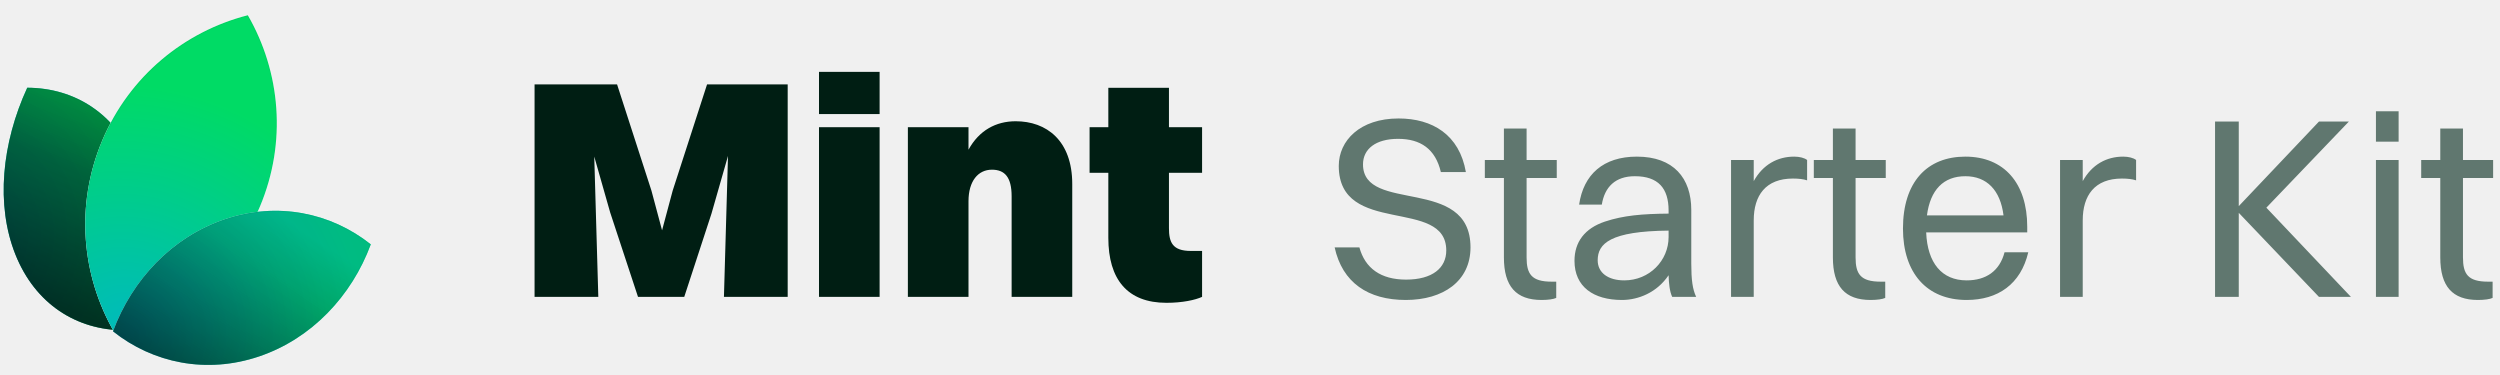
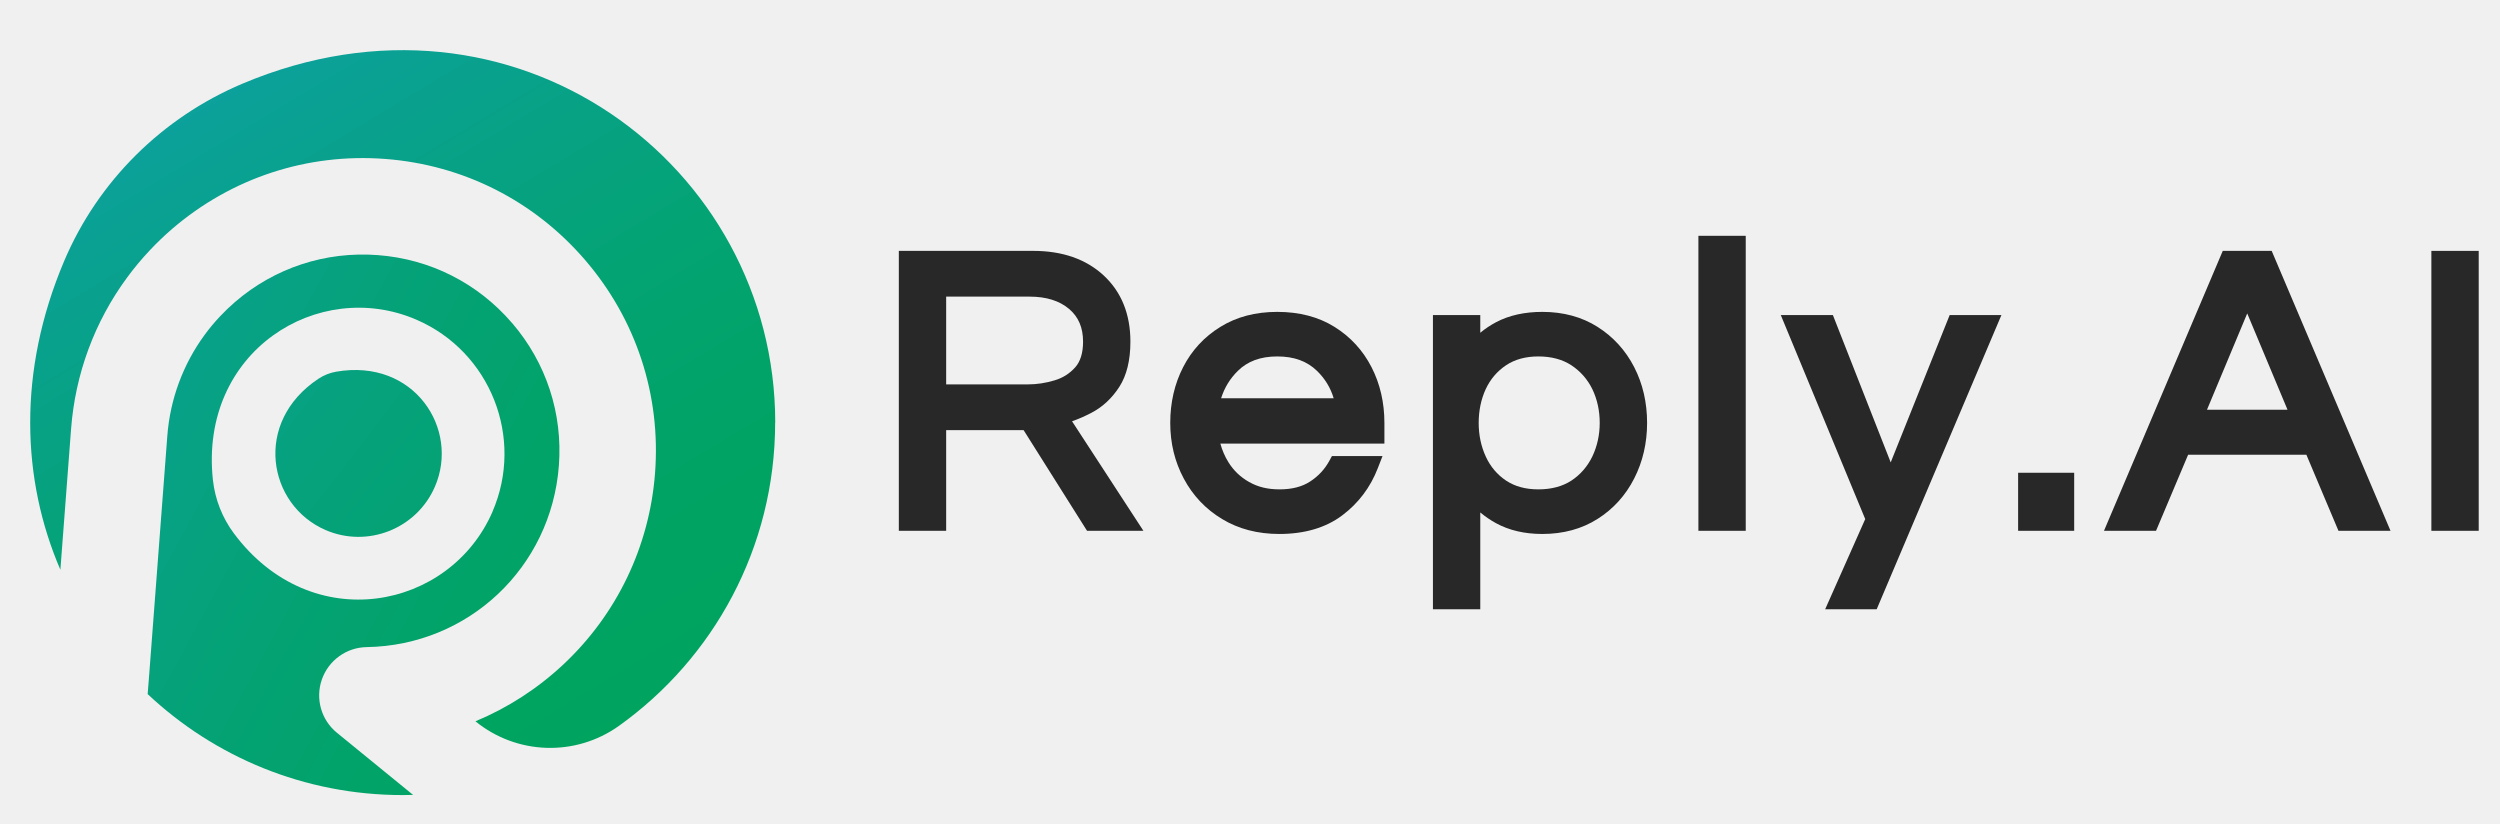
- <svg xmlns="http://www.w3.org/2000/svg" width="160" height="24" viewBox="0 0 160 24" fill="none">
-   <path d="M7.953 21.139C4.896 21.13 2.255 19.458 0.987 16.29C-0.28 13.121 0.109 9.163 1.744 5.615C4.801 5.624 7.442 7.296 8.71 10.465C9.977 13.633 9.588 17.591 7.953 21.139Z" fill="white" />
-   <path d="M7.953 21.139C4.896 21.13 2.255 19.458 0.987 16.29C-0.28 13.121 0.109 9.163 1.744 5.615C4.801 5.624 7.442 7.296 8.71 10.465C9.977 13.633 9.588 17.591 7.953 21.139Z" fill="url(#paint0_radial_115_86)" />
-   <path d="M7.953 21.139C4.896 21.13 2.255 19.458 0.987 16.29C-0.28 13.121 0.109 9.163 1.744 5.615C4.801 5.624 7.442 7.296 8.71 10.465C9.977 13.633 9.588 17.591 7.953 21.139Z" fill="black" fill-opacity="0.5" style="mix-blend-mode:hard-light" />
-   <path d="M7.953 21.139C4.896 21.13 2.255 19.458 0.987 16.29C-0.28 13.121 0.109 9.163 1.744 5.615C4.801 5.624 7.442 7.296 8.71 10.465C9.977 13.633 9.588 17.591 7.953 21.139Z" fill="url(#paint1_linear_115_86)" fill-opacity="0.5" style="mix-blend-mode:hard-light" />
-   <path d="M7.935 21.111C4.897 21.096 2.274 19.431 1.013 16.279C-0.248 13.124 0.136 9.182 1.762 5.643C4.8 5.659 7.423 7.324 8.684 10.476C9.945 13.63 9.561 17.572 7.935 21.111Z" stroke="url(#paint2_linear_115_86)" stroke-opacity="0.05" stroke-width="0.056" />
-   <path d="M7.31 21.257C11.354 20.221 14.884 17.375 16.628 13.236C18.373 9.097 17.945 4.587 15.86 0.976C11.816 2.012 8.287 4.858 6.542 8.998C4.797 13.137 5.225 17.646 7.31 21.257Z" fill="white" />
-   <path d="M7.31 21.257C11.354 20.221 14.884 17.375 16.628 13.236C18.373 9.097 17.945 4.587 15.86 0.976C11.816 2.012 8.287 4.858 6.542 8.998C4.797 13.137 5.225 17.646 7.31 21.257Z" fill="url(#paint3_radial_115_86)" />
-   <path d="M16.602 13.225C14.864 17.349 11.351 20.187 7.324 21.225C5.253 17.624 4.829 13.132 6.568 9.009C8.306 4.885 11.819 2.047 15.846 1.009C17.918 4.61 18.341 9.101 16.602 13.225Z" stroke="url(#paint4_linear_115_86)" stroke-opacity="0.05" stroke-width="0.056" />
-   <path d="M7.234 21.207C9.789 23.237 13.21 23.951 16.577 22.814C19.944 21.677 22.506 18.945 23.73 15.638C21.175 13.608 17.754 12.894 14.387 14.031C11.02 15.168 8.458 17.901 7.234 21.207Z" fill="white" />
-   <path d="M7.234 21.207C9.789 23.237 13.21 23.951 16.577 22.814C19.944 21.677 22.506 18.945 23.73 15.638C21.175 13.608 17.754 12.894 14.387 14.031C11.02 15.168 8.458 17.901 7.234 21.207Z" fill="url(#paint5_radial_115_86)" />
-   <path d="M7.234 21.207C9.789 23.237 13.21 23.951 16.577 22.814C19.944 21.677 22.506 18.945 23.73 15.638C21.175 13.608 17.754 12.894 14.387 14.031C11.02 15.168 8.458 17.901 7.234 21.207Z" fill="black" fill-opacity="0.2" style="mix-blend-mode:hard-light" />
-   <path d="M7.234 21.207C9.789 23.237 13.21 23.951 16.577 22.814C19.944 21.677 22.506 18.945 23.73 15.638C21.175 13.608 17.754 12.894 14.387 14.031C11.02 15.168 8.458 17.901 7.234 21.207Z" fill="url(#paint6_linear_115_86)" fill-opacity="0.5" style="mix-blend-mode:hard-light" />
-   <path d="M16.568 22.787C13.218 23.918 9.814 23.212 7.267 21.198C8.492 17.907 11.044 15.189 14.396 14.058C17.747 12.927 21.15 13.633 23.697 15.648C22.472 18.938 19.92 21.656 16.568 22.787Z" stroke="url(#paint7_linear_115_86)" stroke-opacity="0.05" stroke-width="0.056" />
-   <path d="M34.212 19V5.4H39.492L41.692 12.2L42.372 14.74L43.052 12.2L45.252 5.4H50.412V19H46.332L46.592 9.98L45.532 13.68L43.792 19H40.832L39.052 13.6L38.032 10.02L38.292 19H34.212ZM52.416 7.3V4.6H56.295V7.3H52.416ZM52.416 19V8.14H56.295V19H52.416ZM58.104 19V8.14H61.984V9.58C62.664 8.34 63.744 7.76 65.004 7.76C66.964 7.76 68.624 8.98 68.624 11.78V19H64.744V12.56C64.744 11.34 64.304 10.86 63.484 10.86C62.604 10.86 61.984 11.58 61.984 12.88V19H58.104ZM70.933 15.22V11.06H69.733V8.14H70.933V5.62H74.813V8.14H76.933V11.06H74.813V14.6C74.813 15.5 75.033 16.06 76.213 16.06H76.933V19C76.493 19.2 75.673 19.38 74.653 19.38C72.153 19.38 70.933 17.88 70.933 15.22Z" fill="#001E13" />
-   <path d="M87.232 10.519C87.232 13.687 94.112 11.229 94.112 15.832C94.112 17.994 92.364 19.198 89.971 19.198C87.562 19.198 85.912 18.093 85.417 15.832H87.001C87.364 17.169 88.371 17.895 89.987 17.895C91.671 17.895 92.561 17.152 92.561 16.03C92.561 12.598 85.681 15.155 85.681 10.618C85.681 9.001 87.034 7.582 89.509 7.582C91.671 7.582 93.403 8.621 93.816 11.014H92.215C91.868 9.529 90.912 8.886 89.476 8.886C88.057 8.886 87.232 9.529 87.232 10.519ZM96.25 16.476V11.393H95.029V10.239H96.25V8.226H97.702V10.239H99.632V11.393H97.702V16.476C97.702 17.532 98.015 18.026 99.302 18.026H99.599V19.066C99.434 19.148 99.071 19.198 98.659 19.198C97.025 19.198 96.25 18.323 96.25 16.476ZM102.516 13.093H101.064C101.345 11.162 102.615 10.024 104.76 10.024C107.103 10.024 108.242 11.393 108.242 13.44V16.888C108.242 17.895 108.324 18.521 108.555 19H107.021C106.856 18.654 106.806 18.142 106.79 17.614C106.047 18.72 104.859 19.198 103.803 19.198C101.988 19.198 100.767 18.357 100.767 16.69C100.767 15.486 101.427 14.611 102.714 14.182C103.902 13.786 105.107 13.687 106.79 13.671V13.473C106.79 12.053 106.13 11.278 104.628 11.278C103.374 11.278 102.698 11.971 102.516 13.093ZM102.252 16.657C102.252 17.465 102.929 17.944 103.952 17.944C105.569 17.944 106.79 16.674 106.79 15.172V14.759C103.061 14.793 102.252 15.585 102.252 16.657ZM110.787 19V10.239H112.239V11.591C112.833 10.519 113.774 10.024 114.83 10.024C115.176 10.024 115.49 10.107 115.655 10.239V11.542C115.407 11.46 115.094 11.427 114.747 11.427C112.998 11.427 112.239 12.515 112.239 14.1V19H110.787ZM117.305 16.476V11.393H116.084V10.239H117.305V8.226H118.757V10.239H120.688V11.393H118.757V16.476C118.757 17.532 119.071 18.026 120.358 18.026H120.655V19.066C120.49 19.148 120.127 19.198 119.714 19.198C118.081 19.198 117.305 18.323 117.305 16.476ZM129.809 16.145C129.33 18.192 127.862 19.198 125.865 19.198C123.324 19.198 121.79 17.482 121.79 14.627C121.79 11.658 123.324 10.024 125.783 10.024C128.258 10.024 129.743 11.723 129.743 14.512V14.875H123.275C123.357 16.838 124.281 17.944 125.865 17.944C127.103 17.944 127.977 17.35 128.291 16.145H129.809ZM125.783 11.278C124.38 11.278 123.539 12.152 123.324 13.786H128.225C128.027 12.169 127.152 11.278 125.783 11.278ZM131.843 19V10.239H133.295V11.591C133.889 10.519 134.829 10.024 135.885 10.024C136.232 10.024 136.545 10.107 136.71 10.239V11.542C136.463 11.46 136.149 11.427 135.803 11.427C134.054 11.427 133.295 12.515 133.295 14.1V19H131.843ZM141.763 19V7.78H143.281V13.192L148.413 7.78H150.327L145.047 13.291L150.459 19H148.413L143.281 13.621V19H141.763ZM152.06 9.067V7.12H153.512V9.067H152.06ZM152.06 19V10.239H153.512V19H152.06ZM156.178 16.476V11.393H154.957V10.239H156.178V8.226H157.63V10.239H159.56V11.393H157.63V16.476C157.63 17.532 157.943 18.026 159.23 18.026H159.527V19.066C159.362 19.148 158.999 19.198 158.587 19.198C156.953 19.198 156.178 18.323 156.178 16.476Z" fill="#002719" fill-opacity="0.6" />
+ <svg xmlns="http://www.w3.org/2000/svg" id="Layer_1" data-name="Layer 1" viewBox="0 0 567.21 186.89">
  <defs>
-     <radialGradient id="paint0_radial_115_86" cx="0" cy="0" r="1" gradientUnits="userSpaceOnUse" gradientTransform="translate(-3.00503 15.023) rotate(-10.029) scale(17.9572 17.784)">
-       <stop stop-color="#00B0BB" />
-       <stop offset="1" stop-color="#00DB65" />
-     </radialGradient>
-     <linearGradient id="paint1_linear_115_86" x1="7.39" y1="4.813" x2="1.63" y2="18.689" gradientUnits="userSpaceOnUse">
-       <stop stop-color="#18E299" />
-       <stop offset="1" />
+     <style>
+       .cls-1 {
+         fill: url(#linear-gradient-2);
+       }
+ 
+       .cls-2 {
+         fill: #282828;
+       }
+ 
+       .cls-3 {
+         fill: url(#linear-gradient-3);
+       }
+ 
+       .cls-4 {
+         fill: url(#linear-gradient);
+       }
+     </style>
+     <linearGradient id="linear-gradient" x1="155.85" y1="160.27" x2="12.11" y2="49.62" gradientUnits="userSpaceOnUse">
+       <stop offset="0" stop-color="#00a45f" />
+       <stop offset=".23" stop-color="#01a367" />
+       <stop offset=".59" stop-color="#06a27f" />
+       <stop offset="1" stop-color="#0da1a1" />
    </linearGradient>
-     <linearGradient id="paint2_linear_115_86" x1="7.948" y1="8.016" x2="1.761" y2="18.746" gradientUnits="userSpaceOnUse">
-       <stop />
-       <stop offset="1" stop-opacity="0" />
+     <linearGradient id="linear-gradient-2" x1="154.36" y1="158.42" x2="-5" y2="71.99" gradientUnits="userSpaceOnUse">
+       <stop offset="0" stop-color="#00a45f" />
+       <stop offset=".22" stop-color="#01a364" />
+       <stop offset=".51" stop-color="#04a275" />
+       <stop offset=".84" stop-color="#09a191" />
+       <stop offset="1" stop-color="#0da1a1" />
    </linearGradient>
-     <radialGradient id="paint3_radial_115_86" cx="0" cy="0" r="1" gradientUnits="userSpaceOnUse" gradientTransform="translate(8.11404 20.8822) rotate(-75.7542) scale(21.6246 23.7772)">
-       <stop stop-color="#00BBBB" />
-       <stop offset="0.713" stop-color="#00DB65" />
-     </radialGradient>
-     <linearGradient id="paint4_linear_115_86" x1="7.602" y1="5.871" x2="15.556" y2="16.372" gradientUnits="userSpaceOnUse">
-       <stop />
-       <stop offset="1" stop-opacity="0" />
-     </linearGradient>
-     <radialGradient id="paint5_radial_115_86" cx="0" cy="0" r="1" gradientUnits="userSpaceOnUse" gradientTransform="translate(7.84537 21.5181) rotate(-20.3525) scale(18.5603 17.32)">
-       <stop stop-color="#00B0BB" />
-       <stop offset="1" stop-color="#00DB65" />
-     </radialGradient>
-     <linearGradient id="paint6_linear_115_86" x1="16.808" y1="13.007" x2="10.041" y2="22.994" gradientUnits="userSpaceOnUse">
-       <stop stop-color="#00B1BC" />
-       <stop offset="1" />
-     </linearGradient>
-     <linearGradient id="paint7_linear_115_86" x1="16.808" y1="13.007" x2="14.169" y2="23.841" gradientUnits="userSpaceOnUse">
-       <stop />
-       <stop offset="1" stop-opacity="0" />
+     <linearGradient id="linear-gradient-3" x1="135.97" y1="169.28" x2="41.88" y2="12.89" gradientUnits="userSpaceOnUse">
+       <stop offset="0" stop-color="#00a45f" />
+       <stop offset=".22" stop-color="#01a364" />
+       <stop offset=".5" stop-color="#04a374" />
+       <stop offset=".82" stop-color="#09a18f" />
+       <stop offset="1" stop-color="#0da1a1" />
    </linearGradient>
  </defs>
+   <path class="cls-2" d="m243.23,95.58c1.49-.52,2.97-1.17,4.45-1.95,2.51-1.32,4.62-3.29,6.27-5.85,1.68-2.6,2.52-6.05,2.52-10.26,0-6.24-2.04-11.3-6.08-15.04-3.99-3.69-9.36-5.56-15.96-5.56h-30.5v63.51h10.74v-22.84h17.57l14.39,22.84h12.79l-16.19-24.85Zm-28.56-28.28h18.95c3.75,0,6.76.94,8.95,2.8,2.13,1.81,3.16,4.24,3.16,7.42,0,2.54-.6,4.5-1.78,5.82-1.29,1.44-2.83,2.41-4.7,2.96-2.02.61-4.04.91-5.99.91h-18.59v-19.91Z" />
+   <path class="cls-2" d="m314.1,95.95c0-4.61-.98-8.86-2.92-12.64-1.96-3.82-4.79-6.9-8.41-9.15-3.62-2.26-7.99-3.4-12.97-3.4s-9.26,1.14-12.91,3.4c-3.66,2.25-6.51,5.33-8.46,9.15-1.94,3.78-2.92,8.03-2.92,12.64s1.03,8.82,3.07,12.63c2.05,3.85,4.97,6.94,8.68,9.17,3.72,2.26,8.09,3.4,12.99,3.4,5.75,0,10.56-1.42,14.28-4.22,3.68-2.76,6.4-6.37,8.08-10.73l1.06-2.72h-11.48l-.57,1.05c-1.05,1.93-2.48,3.48-4.38,4.72-1.8,1.18-4.12,1.78-6.9,1.78s-4.94-.55-6.93-1.67c-2-1.13-3.54-2.61-4.72-4.52-.8-1.29-1.4-2.7-1.81-4.19h37.22v-4.7Zm-24.3-15.08c3.81,0,6.76,1.08,9.03,3.3,1.8,1.76,3.04,3.79,3.76,6.19h-25.54c.76-2.4,2-4.44,3.78-6.2,2.24-2.21,5.17-3.29,8.97-3.29Z" />
+   <path class="cls-2" d="m372.97,89.32c-.49-2.11-1.22-4.12-2.19-6.01-1.96-3.82-4.76-6.89-8.31-9.14-3.56-2.26-7.78-3.41-12.53-3.41-4.04,0-7.57.79-10.5,2.34-1.3.69-2.5,1.49-3.59,2.4v-4.02h-10.74v66.75h10.74v-21.96c1.09.91,2.27,1.72,3.55,2.42,2.96,1.63,6.5,2.46,10.54,2.46,4.74,0,8.96-1.15,12.53-3.42,3.55-2.24,6.35-5.33,8.31-9.18,1.94-3.81,2.92-8.05,2.92-12.6,0-2.3-.25-4.52-.73-6.63Zm-10.02,6.63c0,2.73-.57,5.3-1.68,7.63-1.1,2.26-2.69,4.1-4.73,5.45-2.04,1.33-4.56,2-7.5,2s-5.34-.67-7.34-1.99c-2.01-1.35-3.55-3.17-4.59-5.43-1.08-2.33-1.62-4.91-1.62-7.66s.54-5.4,1.61-7.69c1.04-2.23,2.59-4.04,4.6-5.39,1.99-1.33,4.46-2,7.34-2s5.44.66,7.49,2.01c2.05,1.36,3.65,3.18,4.74,5.4,1.11,2.3,1.68,4.88,1.68,7.67Z" />
+   <rect class="cls-2" x="385.34" y="53.5" width="10.74" height="66.93" />
+   <polygon class="cls-2" points="454.09 71.48 425.79 138.23 414.1 138.23 423.19 117.77 404.03 71.48 415.85 71.48 428.97 104.91 442.35 71.48 454.09 71.48" />
+   <rect class="cls-2" x="457.88" y="107.26" width="12.72" height="13.17" />
+   <path class="cls-2" d="m515.41,56.92h-11.1l-26.95,63.51h11.81l7.28-17.26h26.83l7.28,17.26h11.81l-26.96-63.51Zm-14.68,36.04l9.13-21.85,9.14,21.85h-18.27Z" />
+   <rect class="cls-2" x="551.64" y="56.92" width="10.74" height="63.51" />
+   <g>
+     <path class="cls-4" d="m98.67,110.43c-4.14,9.55-15.28,13.96-24.82,9.82-13.08-5.67-16.5-24.45-1.58-34.33,1.21-.8,2.58-1.34,4-1.59,17.71-3.08,28.08,13.01,22.4,26.1Z" />
+     <path class="cls-1" d="m116.15,73.26c-7.75-9.02-18.55-14.48-30.42-15.38-11.86-.9-23.37,2.87-32.39,10.62-1.19,1.03-2.35,2.14-3.42,3.28-1.25,1.33-2.41,2.71-3.46,4.15-4.93,6.7-7.87,14.65-8.5,22.99l-4.2,55.32-.26,3.24c15.12,14.21,35.47,22.91,57.86,22.91.79,0,1.57-.01,2.36-.04l-17.28-14.1c-3.56-2.9-4.93-7.73-3.42-12.07s5.57-7.29,10.16-7.36c23.11-.37,41.87-18.07,43.62-41.16.9-11.86-2.87-23.37-10.63-32.39Zm-4.41,42.84c-9.66,22.27-41.02,28.58-58.67,4.92-2.63-3.53-4.28-7.72-4.76-12.09-3.18-29.25,23.97-46.03,46.21-36.38,16.76,7.26,24.47,26.8,17.21,43.55Z" />
+     <path class="cls-3" d="m175.87,95.86c0,28.39-13.99,53.51-35.46,68.84-9.84,7.02-23.17,6.59-32.54-1.05h0c7.3-3.04,14.06-7.38,19.95-12.9,12.15-11.38,19.54-26.81,20.8-43.42,1.35-17.69-4.28-34.85-15.85-48.31-11.56-13.46-27.67-21.62-45.37-22.96-17.69-1.34-34.84,4.29-48.32,15.85-1.8,1.55-3.53,3.21-5.11,4.9-1.82,1.93-3.56,4.01-5.14,6.17-7.37,10-11.75,21.86-12.7,34.3l-2.43,31.99c-8.8-20.43-9.75-45.02.86-70.05,7.68-18.13,22.27-32.55,40.41-40.22,61.68-26.07,120.92,18.49,120.92,76.89Z" />
+   </g>
</svg>
